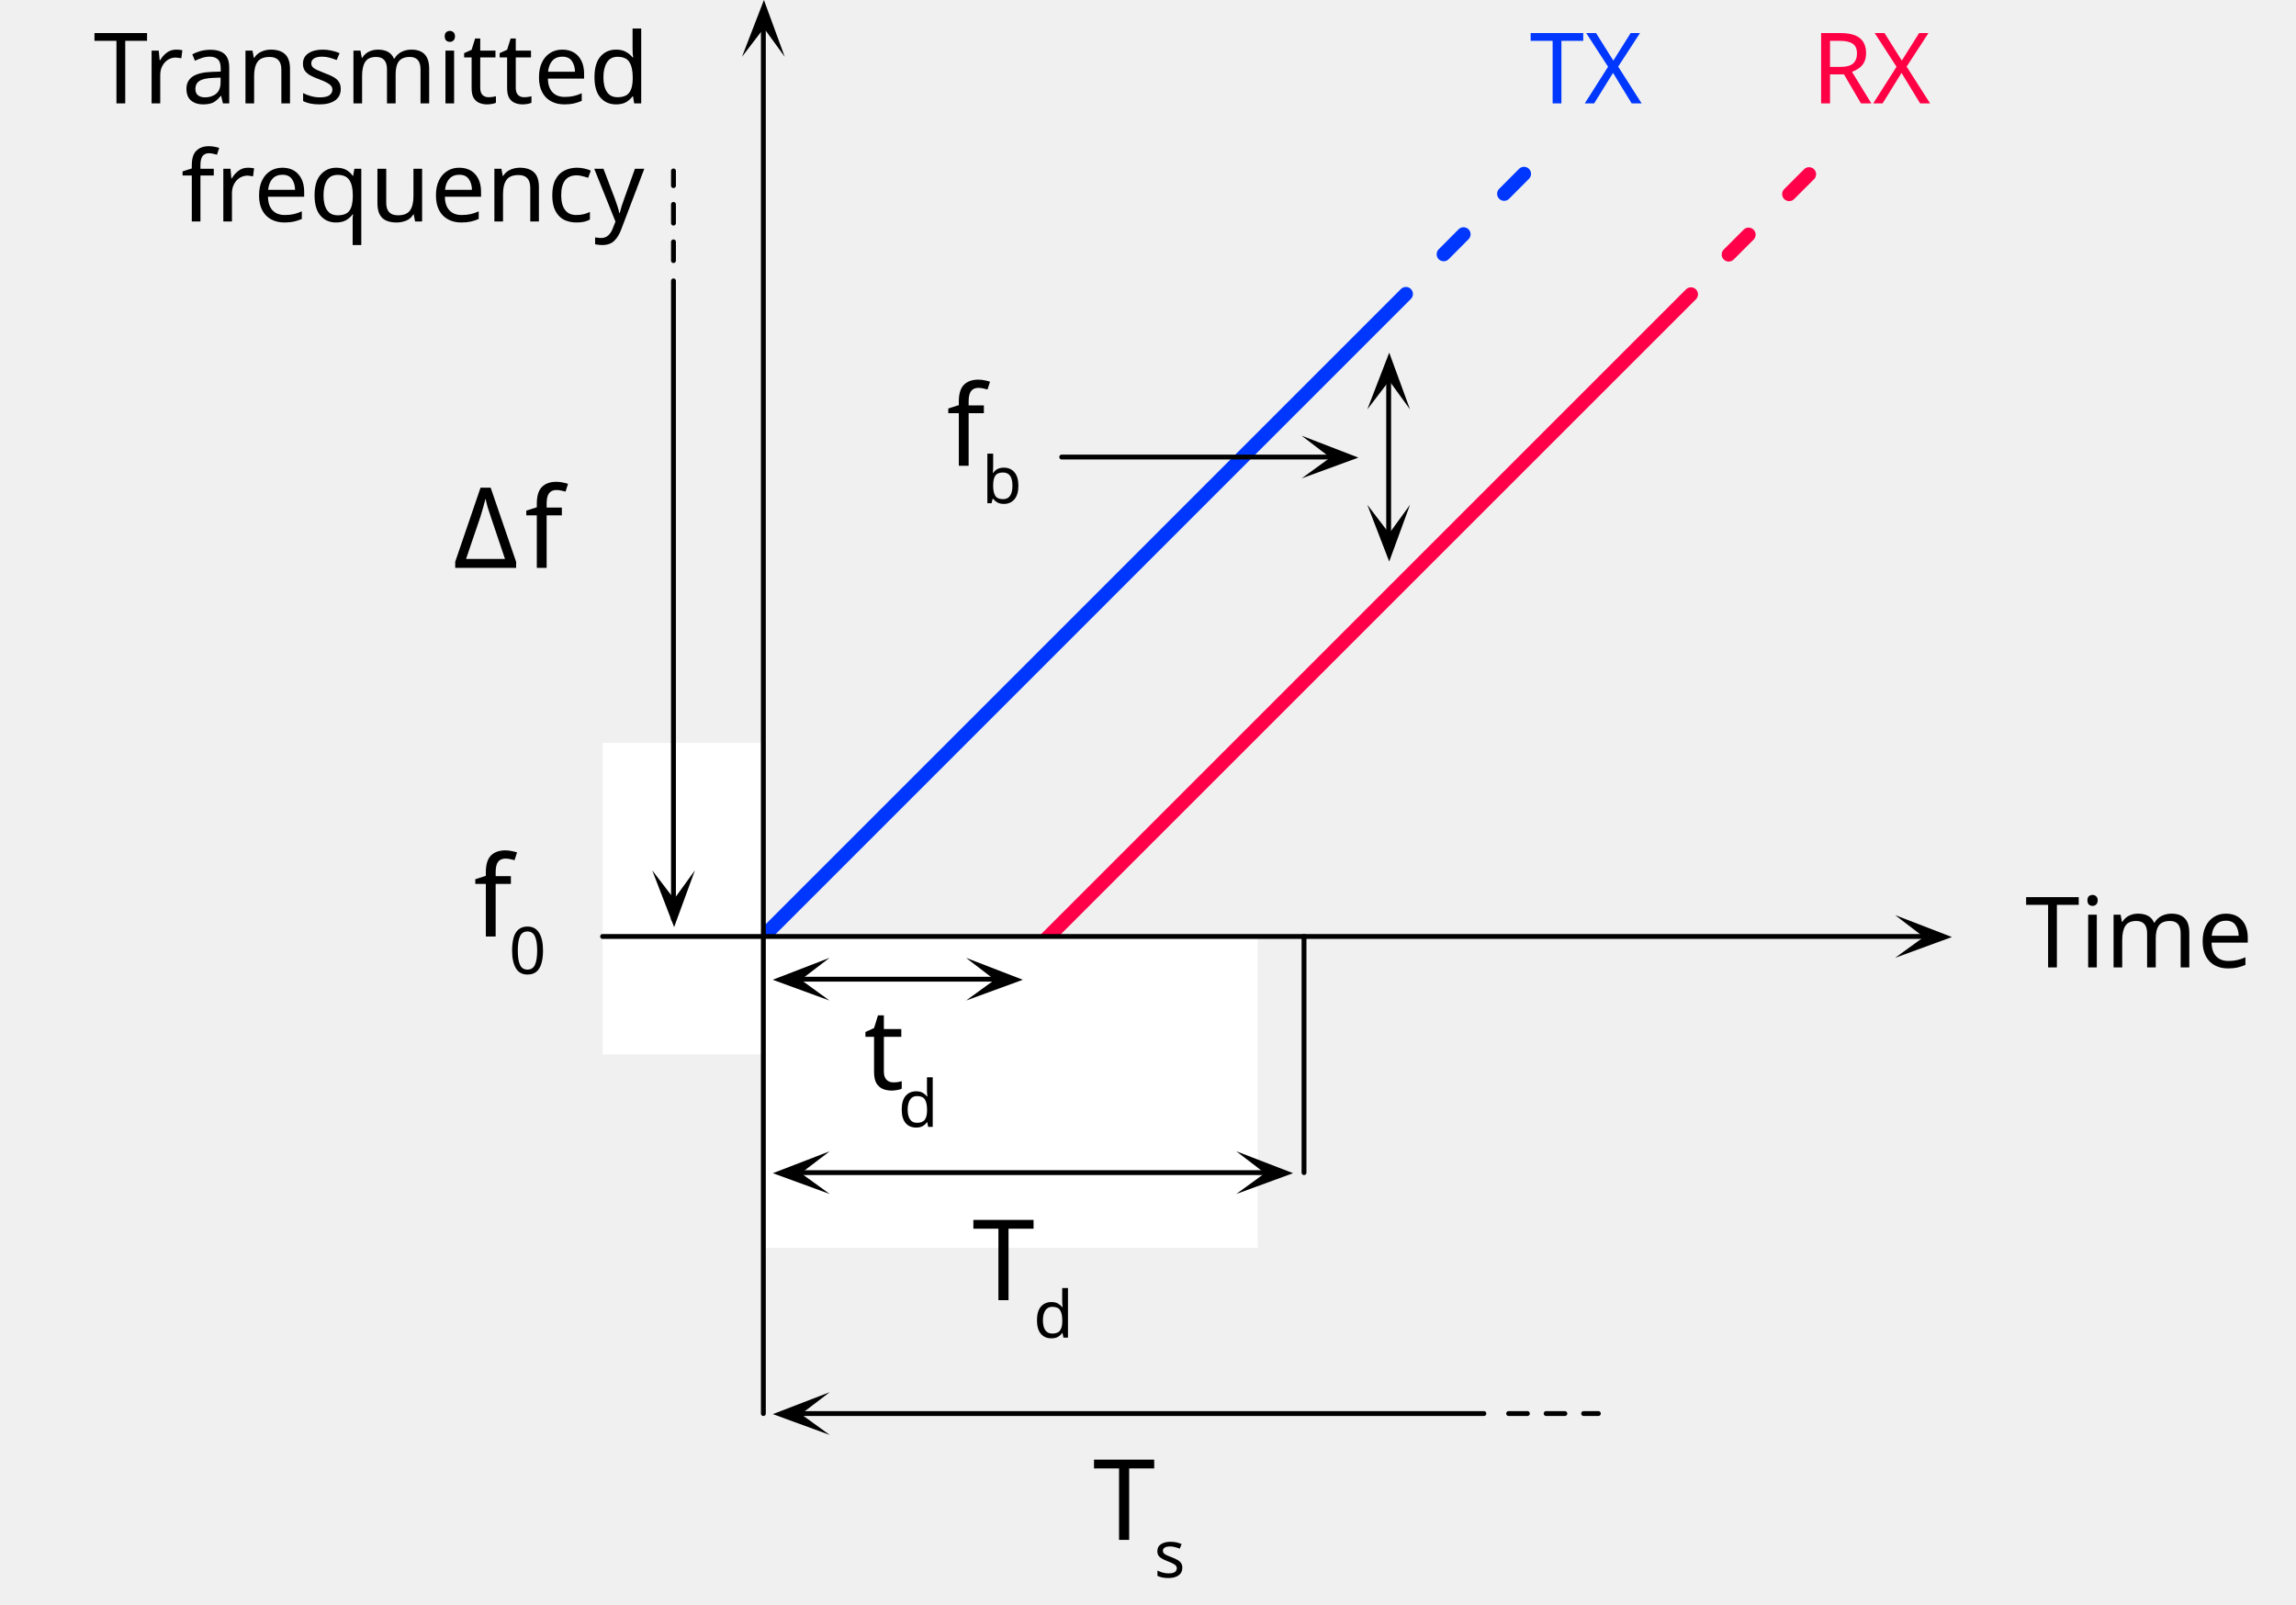
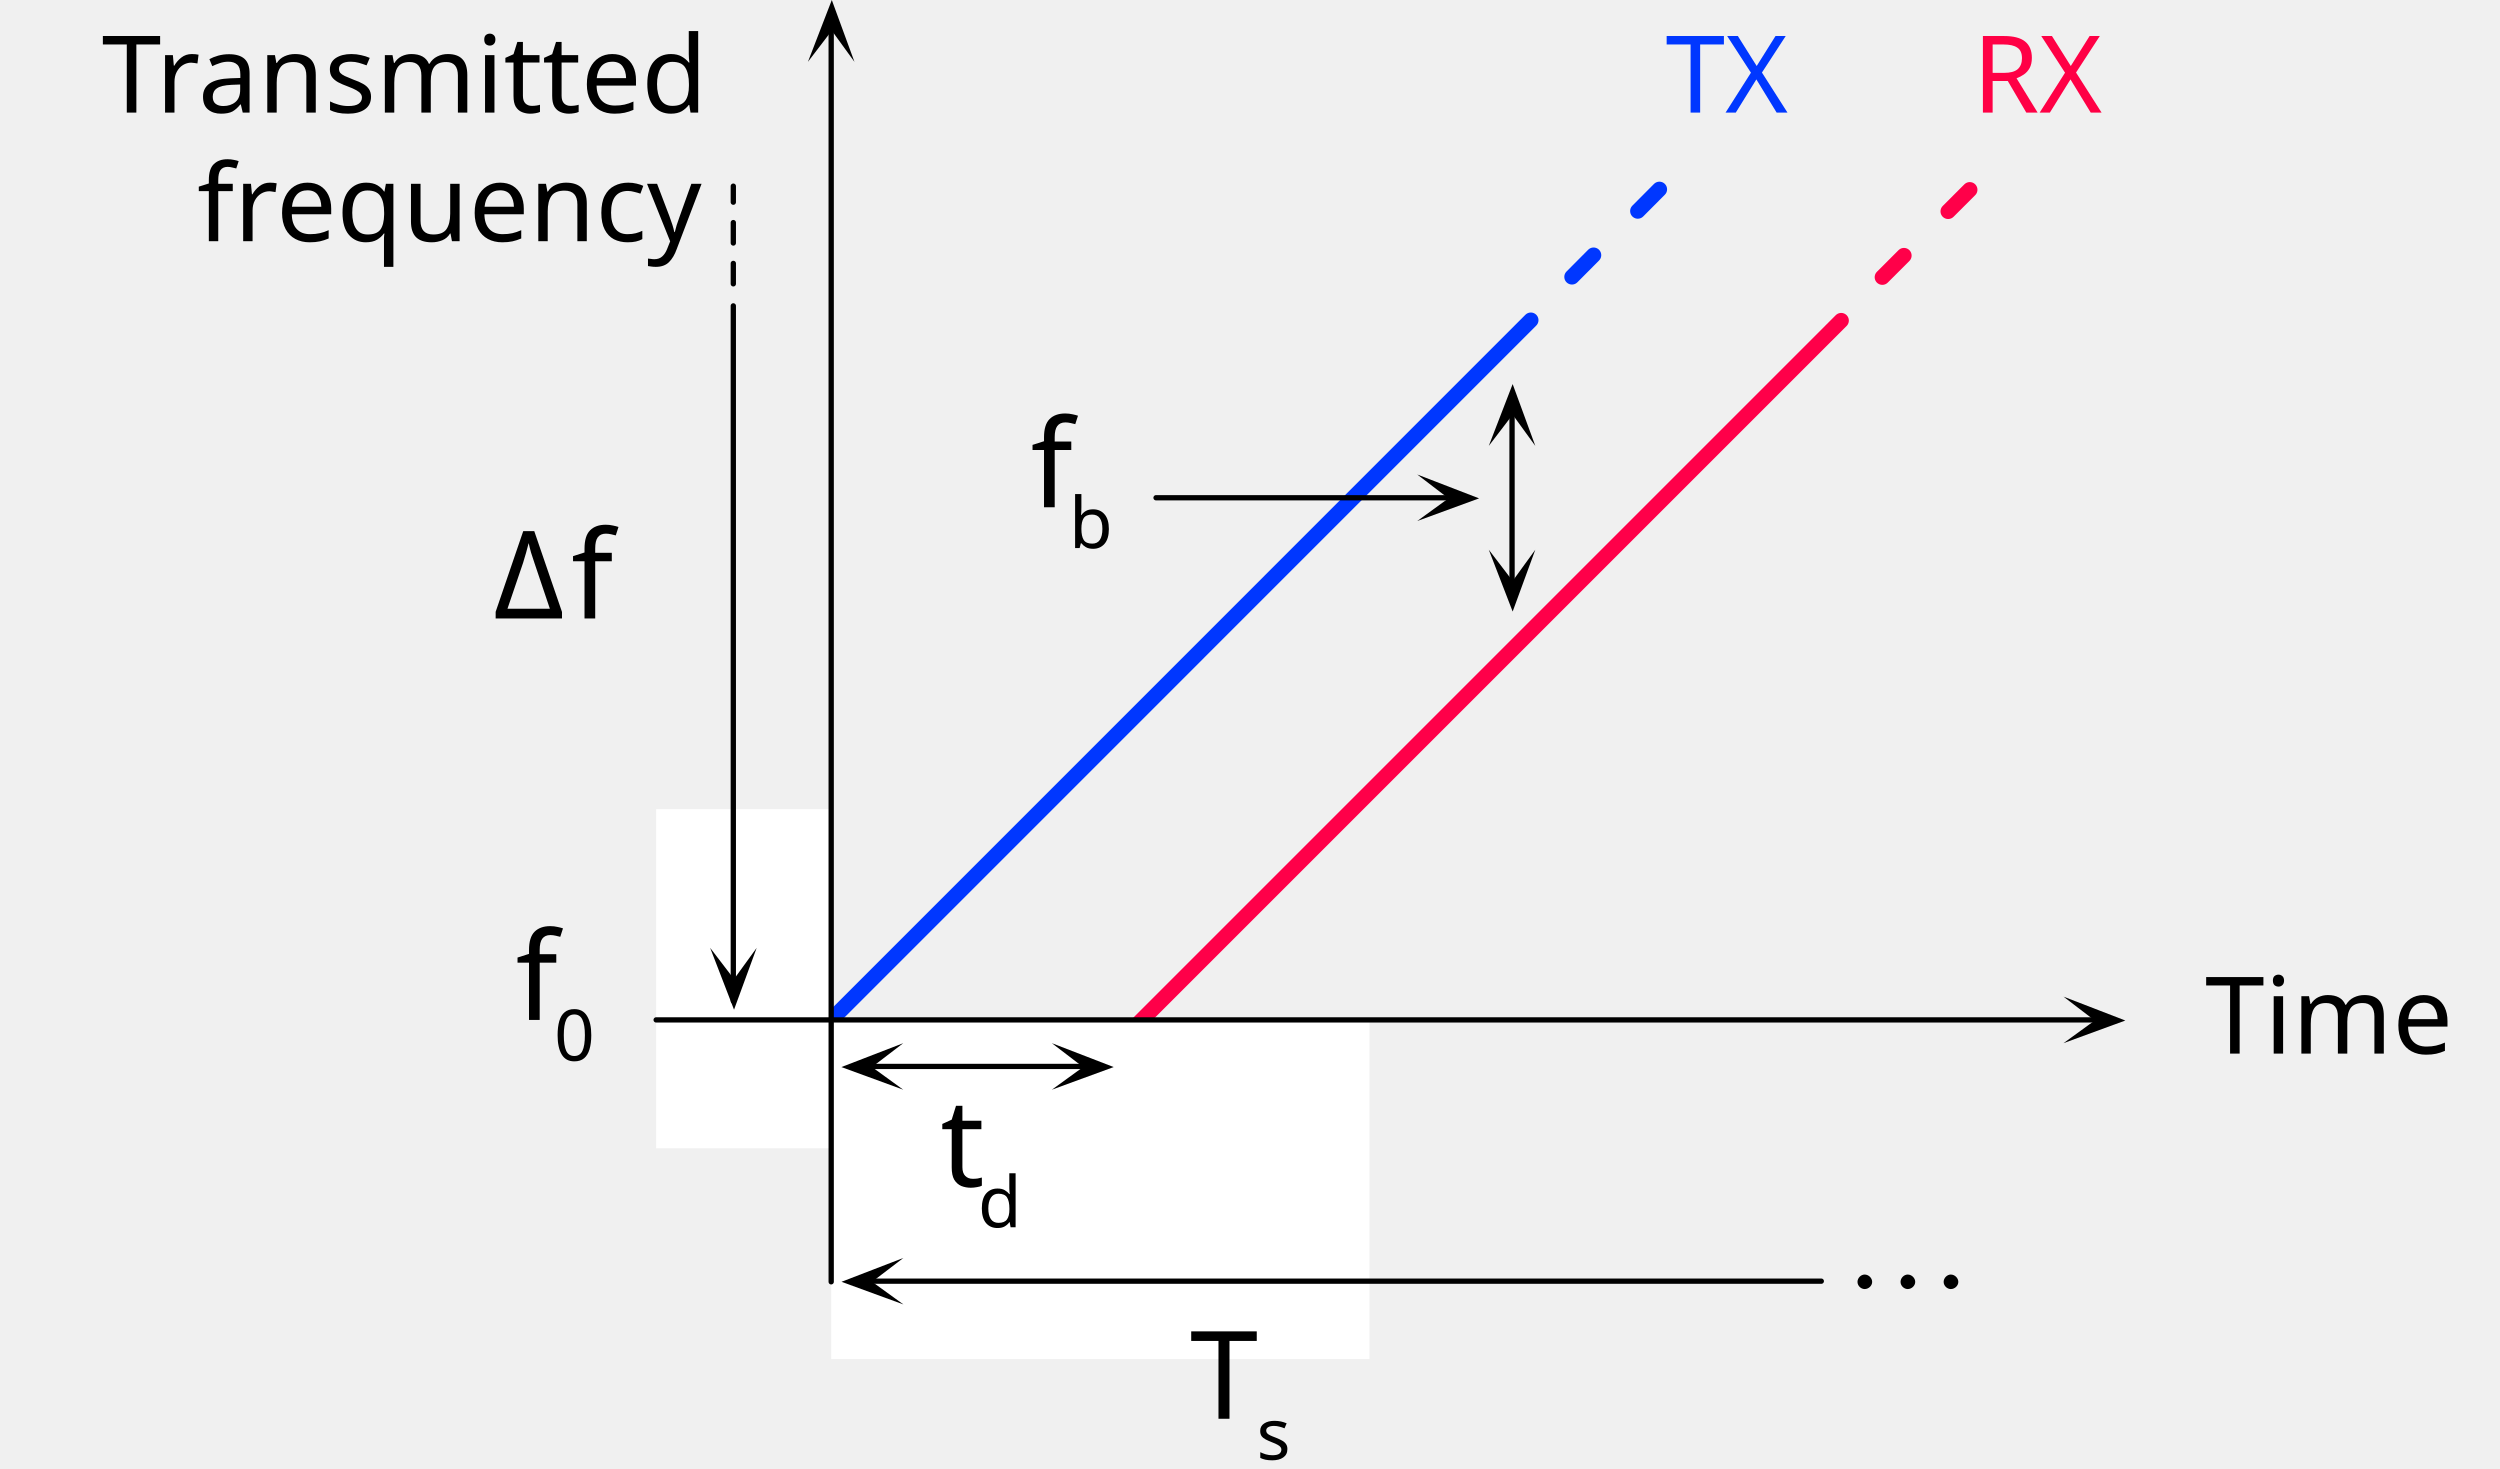
- <svg xmlns="http://www.w3.org/2000/svg" id="Capa_1" data-name="Capa 1" viewBox="0 0 244.95 171.2">
+ <svg xmlns="http://www.w3.org/2000/svg" id="Capa_1" data-name="Capa 1" viewBox="0 0 244.95 143.88">
  <defs>
-     <style>.cls-1,.cls-12,.cls-2,.cls-5{fill:none;stroke-linecap:round;stroke-linejoin:round;}.cls-1{stroke:#0037ff;}.cls-1,.cls-2{stroke-width:1.5px;}.cls-2{stroke:#ff0049;}.cls-3{fill:#fff;}.cls-4{fill-rule:evenodd;}.cls-12,.cls-5{stroke:#000;}.cls-5{stroke-width:0.52px;}.cls-6,.cls-7{font-size:12px;}.cls-6,.cls-8{font-family:LinLibertineI, Linux Libertine;}.cls-10,.cls-11,.cls-7,.cls-9{font-family:LinLibertine, Linux Libertine;}.cls-10,.cls-11,.cls-9{font-size:10.5px;}.cls-9{fill:#0037ff;}.cls-10{fill:#ff0045;}.cls-12{stroke-width:0.52px;stroke-dasharray:2;}</style>
+     <style>.cls-1,.cls-12,.cls-2,.cls-5{fill:none;stroke-linecap:round;stroke-linejoin:round;}.cls-1{stroke:#0037ff;}.cls-1,.cls-2{stroke-width:1.5px;}.cls-2{stroke:#ff0049;}.cls-3{fill:#fff;}.cls-4{fill-rule:evenodd;}.cls-12,.cls-13,.cls-5{stroke:#000;}.cls-5{stroke-width:0.52px;}.cls-6,.cls-7{font-size:12px;}.cls-6,.cls-8{font-family:LinLibertineI, Linux Libertine;}.cls-10,.cls-11,.cls-7,.cls-9{font-family:LinLibertine, Linux Libertine;}.cls-10,.cls-11,.cls-9{font-size:10.5px;}.cls-9{fill:#0037ff;}.cls-10{fill:#ff0045;}.cls-12{stroke-width:0.52px;stroke-dasharray:2;}.cls-13{font-size:10.13px;stroke-miterlimit:10;stroke-width:0.25px;font-family:Palatino-Roman, Palatino;}.cls-14{letter-spacing:0.17em;}.cls-15{letter-spacing:0.17em;}</style>
  </defs>
-   <g id="LFM_for_a_FMCW_Radar">
-     <line class="cls-1" x1="81.44" y1="99.93" x2="149.99" y2="31.37" />
-     <line class="cls-1" x1="154.02" y1="27.13" x2="156.14" y2="25" />
-     <line class="cls-1" x1="160.47" y1="20.68" x2="162.59" y2="18.55" />
-     <line class="cls-2" x1="104.45" y1="107.36" x2="180.4" y2="31.41" />
-     <line class="cls-2" x1="184.43" y1="27.16" x2="186.55" y2="25.04" />
-     <line class="cls-2" x1="190.88" y1="20.71" x2="193" y2="18.59" />
-     <rect class="cls-3" x="81.44" y="99.93" width="52.74" height="33.23" />
-     <polyline class="cls-4" points="208.24 99.99 202.18 97.65 205.24 99.99 202.18 102.21 208.24 99.99" />
-     <rect class="cls-3" x="64.29" y="79.28" width="17.02" height="33.23" />
-     <line class="cls-5" x1="64.29" y1="99.93" x2="205.24" y2="99.93" />
-     <polyline class="cls-4" points="81.5 0 79.16 6.06 81.5 3 83.72 6.06 81.5 0" />
-     <line class="cls-5" x1="81.44" y1="150.84" x2="81.44" y2="3" />
-     <text class="cls-6" transform="translate(100.98 49.7)">f</text>
-     <text class="cls-6" transform="translate(104.75 53.7) scale(0.58)">b </text>
-     <text class="cls-6" transform="translate(92.14 116.25)">t</text>
-     <text class="cls-6" transform="translate(95.82 120.25) scale(0.58)">d</text>
-     <text class="cls-6" transform="translate(103.72 138.74)">T</text>
-     <text class="cls-6" transform="translate(110.25 142.74) scale(0.58)">d </text>
-     <text class="cls-7" transform="translate(48.33 60.6)">Δ<tspan class="cls-8" x="7.63" y="0">f</tspan>
-     </text>
-     <polyline class="cls-4" points="109.12 104.55 103.06 102.21 106.12 104.55 103.06 106.77 109.12 104.55" />
-     <line class="cls-5" x1="84.22" y1="104.49" x2="106.93" y2="104.49" />
-     <polyline class="cls-4" points="82.44 104.55 88.5 102.21 85.44 104.55 88.5 106.77 82.44 104.55" />
-     <polyline class="cls-4" points="137.95 125.19 131.89 122.85 134.95 125.19 131.89 127.41 137.95 125.19" />
-     <line class="cls-5" x1="84.22" y1="125.13" x2="134.92" y2="125.13" />
-     <polyline class="cls-4" points="82.45 125.19 88.52 122.85 85.45 125.19 88.52 127.41 82.45 125.19" />
-     <line class="cls-5" x1="71.85" y1="98.08" x2="71.85" y2="29.97" />
-     <polyline class="cls-4" points="71.92 98.93 69.58 92.87 71.92 95.93 74.14 92.87 71.92 98.93" />
-     <line class="cls-5" x1="139.12" y1="99.93" x2="139.12" y2="125.13" />
-     <text class="cls-9" transform="translate(163.19 11.03)">TX</text>
-     <text class="cls-10" transform="translate(193.27 11.03)">RX</text>
-     <text class="cls-11" transform="translate(9.97 11.03)">Transmitted<tspan x="9.35" y="12.6">frequency</tspan>
-     </text>
-     <text class="cls-11" transform="translate(216.05 103.23)">Time</text>
-     <polyline class="cls-4" points="148.21 37.63 145.87 43.69 148.21 40.63 150.43 43.69 148.21 37.63" />
-     <line class="cls-5" x1="148.15" y1="56.89" x2="148.15" y2="39.69" />
-     <polyline class="cls-4" points="148.21 59.92 145.87 53.86 148.21 56.92 150.43 53.86 148.21 59.92" />
-     <line class="cls-5" x1="83.77" y1="150.84" x2="158.31" y2="150.84" />
-     <polyline class="cls-4" points="82.45 150.9 88.52 148.56 85.45 150.9 88.52 153.12 82.45 150.9" />
-     <line class="cls-12" x1="71.85" y1="27.81" x2="71.85" y2="18.24" />
-     <line class="cls-12" x1="160.95" y1="150.84" x2="170.52" y2="150.84" />
-     <text class="cls-6" transform="translate(116.59 164.32)">T</text>
-     <text class="cls-6" transform="translate(123.12 168.32) scale(0.58)">s </text>
-     <polyline class="cls-4" points="144.92 48.83 138.86 46.49 141.92 48.83 138.86 51.05 144.92 48.83" />
-     <line class="cls-5" x1="113.27" y1="48.77" x2="141.72" y2="48.77" />
-     <text class="cls-6" transform="translate(50.52 99.93)">f</text>
-     <text class="cls-7" transform="translate(54.29 103.92) scale(0.58)">0</text>
-   </g>
+   <line class="cls-1" x1="81.44" y1="99.93" x2="149.99" y2="31.37" />
+   <line class="cls-1" x1="154.02" y1="27.13" x2="156.14" y2="25" />
+   <line class="cls-1" x1="160.47" y1="20.68" x2="162.59" y2="18.55" />
+   <line class="cls-2" x1="104.45" y1="107.36" x2="180.4" y2="31.41" />
+   <line class="cls-2" x1="184.43" y1="27.16" x2="186.55" y2="25.04" />
+   <line class="cls-2" x1="190.88" y1="20.71" x2="193" y2="18.59" />
+   <rect class="cls-3" x="81.44" y="99.93" width="52.74" height="33.23" />
+   <polyline class="cls-4" points="208.24 99.99 202.18 97.65 205.24 99.99 202.18 102.21 208.24 99.99" />
+   <rect class="cls-3" x="64.29" y="79.28" width="17.02" height="33.23" />
+   <line class="cls-5" x1="64.29" y1="99.93" x2="205.24" y2="99.93" />
+   <polyline class="cls-4" points="81.5 0 79.16 6.06 81.5 3 83.72 6.06 81.5 0" />
+   <line class="cls-5" x1="81.44" y1="125.59" x2="81.44" y2="3" />
+   <text class="cls-6" transform="translate(100.98 49.7)">f</text>
+   <text class="cls-6" transform="translate(104.75 53.7) scale(0.58)">b </text>
+   <text class="cls-6" transform="translate(92.14 116.25)">t</text>
+   <text class="cls-6" transform="translate(95.82 120.25) scale(0.58)">d</text>
+   <text class="cls-7" transform="translate(48.33 60.6)">Δ<tspan class="cls-8" x="7.63" y="0">f</tspan>
+   </text>
+   <polyline class="cls-4" points="109.12 104.55 103.06 102.21 106.12 104.55 103.06 106.77 109.12 104.55" />
+   <line class="cls-5" x1="84.22" y1="104.49" x2="106.93" y2="104.49" />
+   <polyline class="cls-4" points="82.44 104.55 88.5 102.21 85.44 104.55 88.5 106.77 82.44 104.55" />
+   <line class="cls-5" x1="71.85" y1="98.08" x2="71.85" y2="29.97" />
+   <polyline class="cls-4" points="71.92 98.93 69.58 92.87 71.92 95.93 74.14 92.87 71.92 98.93" />
+   <text class="cls-9" transform="translate(163.19 11.03)">TX</text>
+   <text class="cls-10" transform="translate(193.27 11.03)">RX</text>
+   <text class="cls-11" transform="translate(9.97 11.03)">Transmitted<tspan x="9.35" y="12.6">frequency</tspan>
+   </text>
+   <text class="cls-11" transform="translate(216.05 103.23)">Time</text>
+   <polyline class="cls-4" points="148.21 37.63 145.87 43.69 148.21 40.63 150.43 43.69 148.21 37.63" />
+   <line class="cls-5" x1="148.15" y1="56.89" x2="148.15" y2="39.69" />
+   <polyline class="cls-4" points="148.21 59.92 145.87 53.86 148.21 56.92 150.43 53.86 148.21 59.92" />
+   <line class="cls-5" x1="83.77" y1="125.53" x2="178.45" y2="125.53" />
+   <polyline class="cls-4" points="82.45 125.59 88.52 123.25 85.45 125.59 88.52 127.81 82.45 125.59" />
+   <line class="cls-12" x1="71.85" y1="27.81" x2="71.85" y2="18.24" />
+   <text class="cls-6" transform="translate(116.59 139.01)">T</text>
+   <text class="cls-6" transform="translate(123.12 143.01) scale(0.58)">s </text>
+   <polyline class="cls-4" points="144.92 48.83 138.86 46.49 141.92 48.83 138.86 51.05 144.92 48.83" />
+   <line class="cls-5" x1="113.27" y1="48.77" x2="141.72" y2="48.77" />
+   <text class="cls-6" transform="translate(50.52 99.93)">f</text>
+   <text class="cls-7" transform="translate(54.29 103.92) scale(0.58)">0</text>
+   <text class="cls-13" transform="translate(181.45 126.13)">
+     <tspan class="cls-14">.</tspan>
+     <tspan class="cls-15" x="4.22" y="0">.</tspan>
+     <tspan x="8.44" y="0">.</tspan>
+   </text>
</svg>
